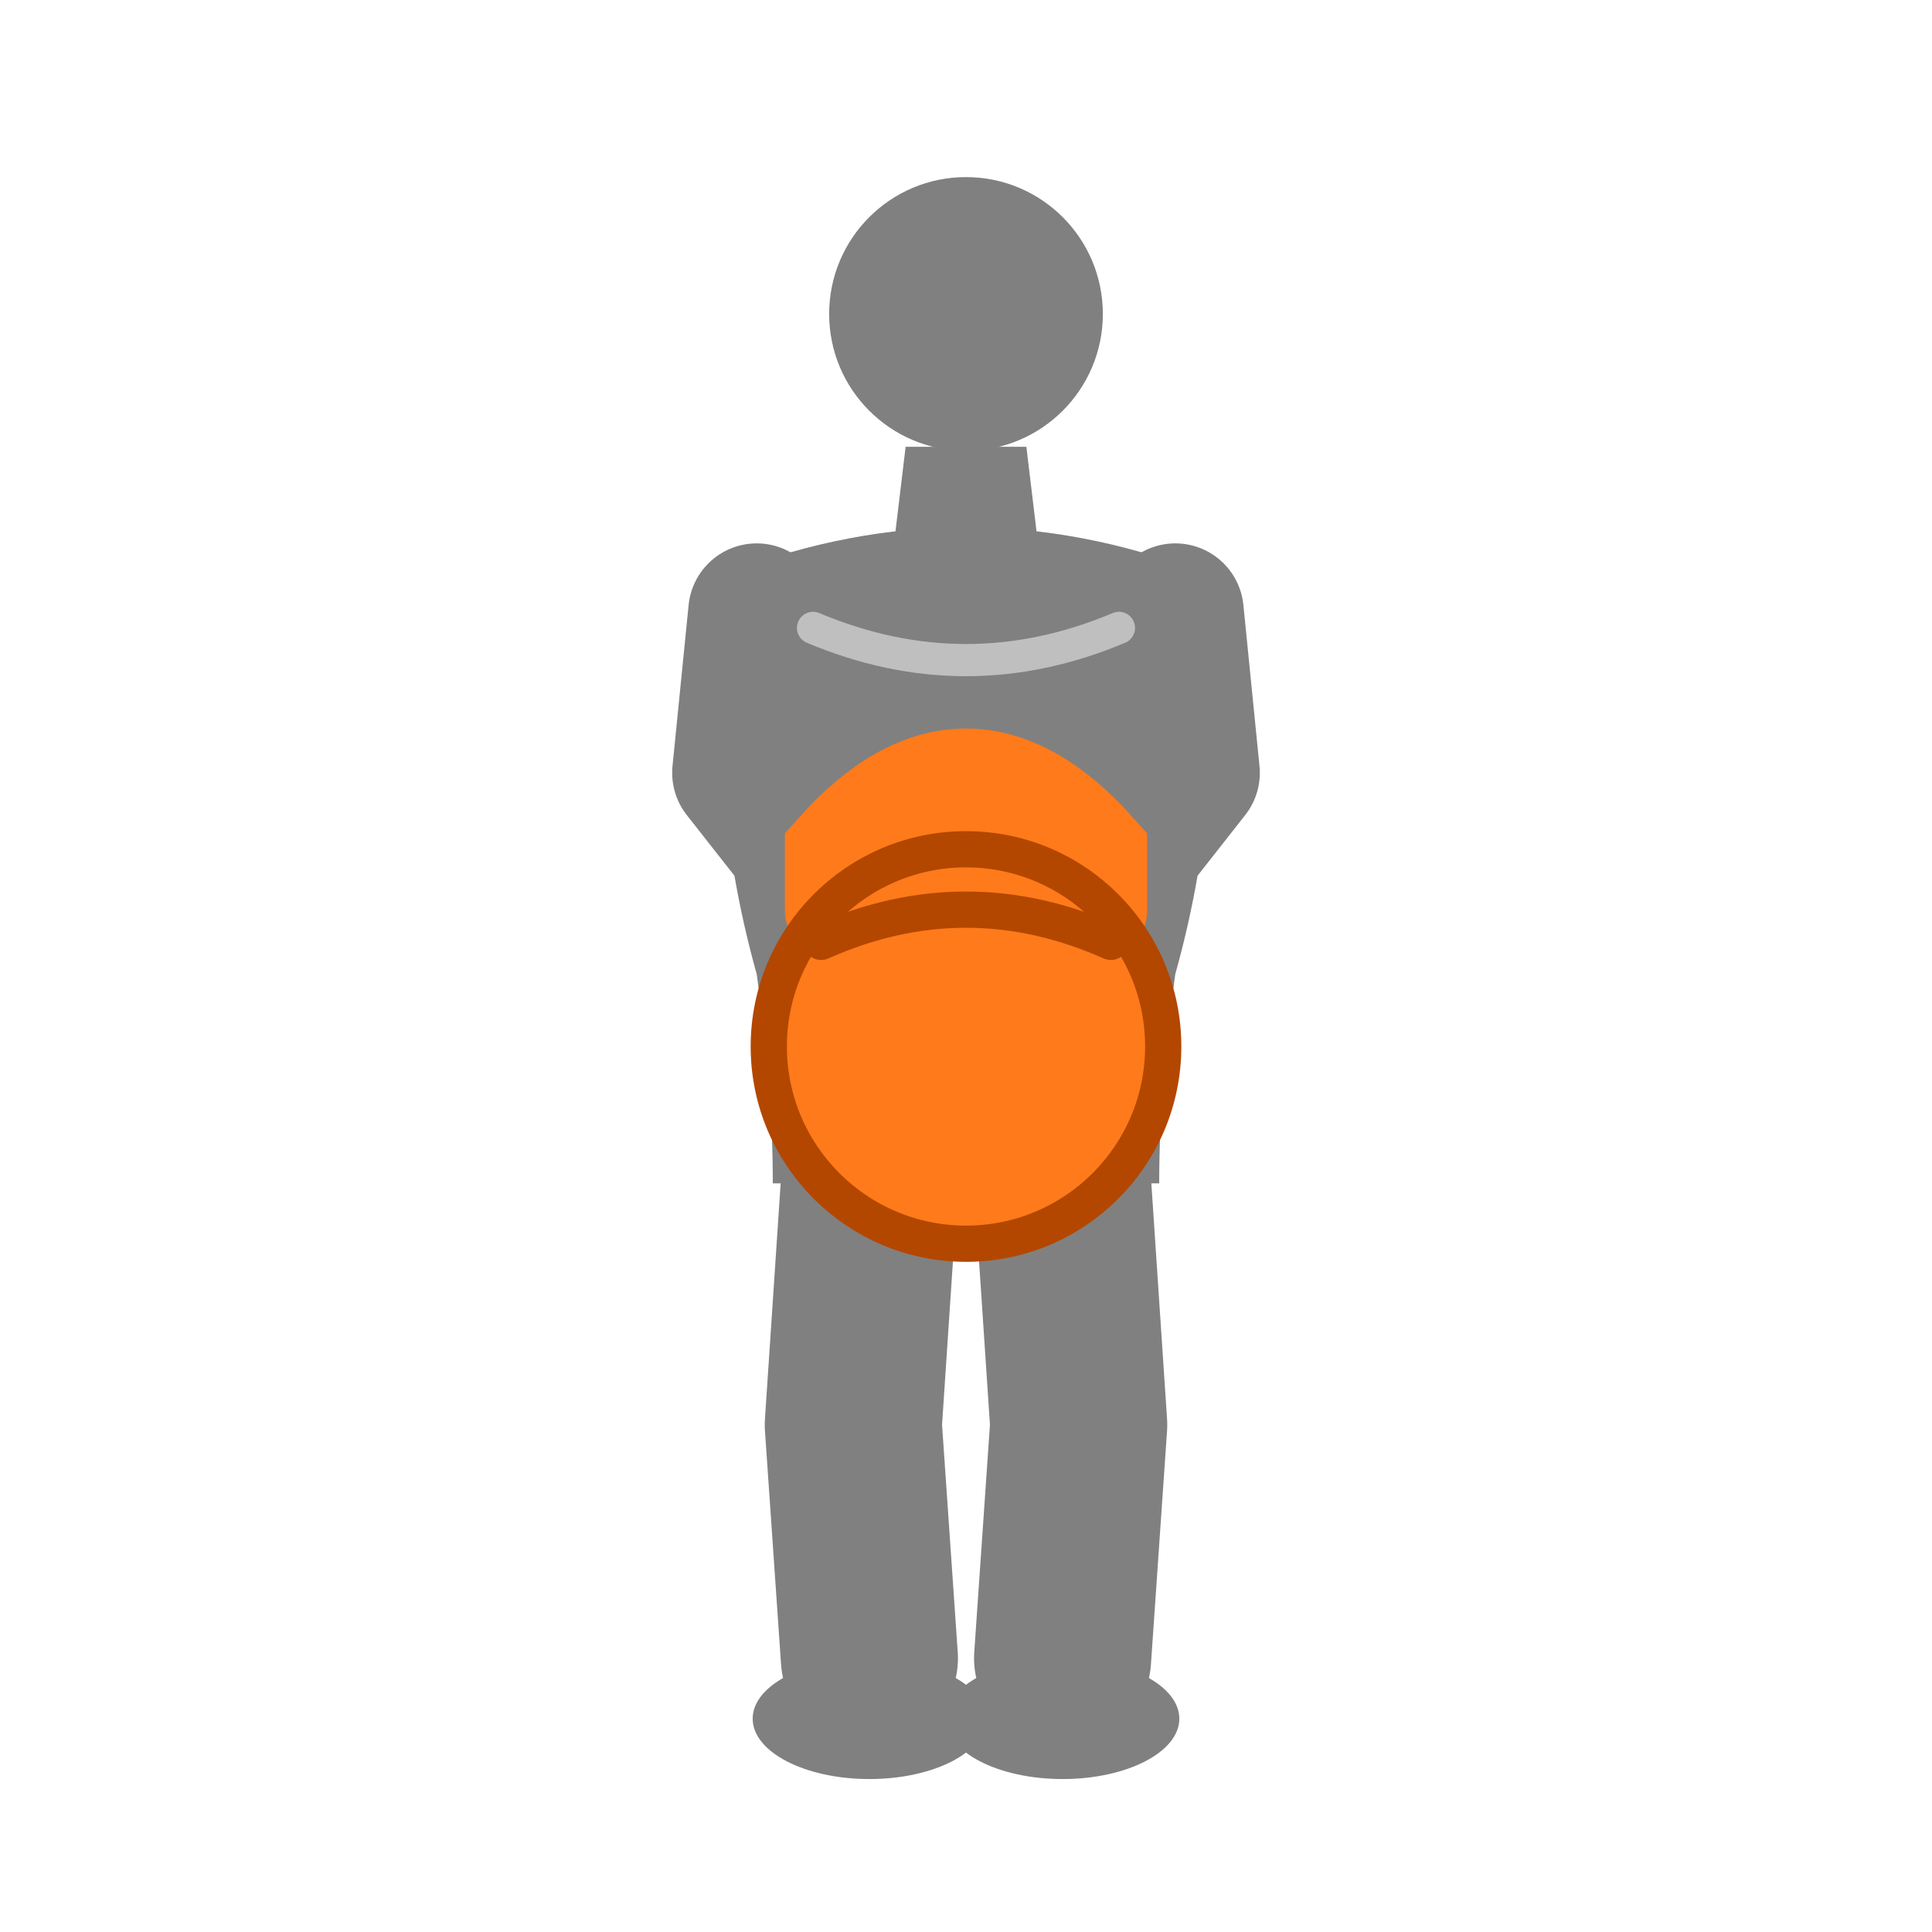
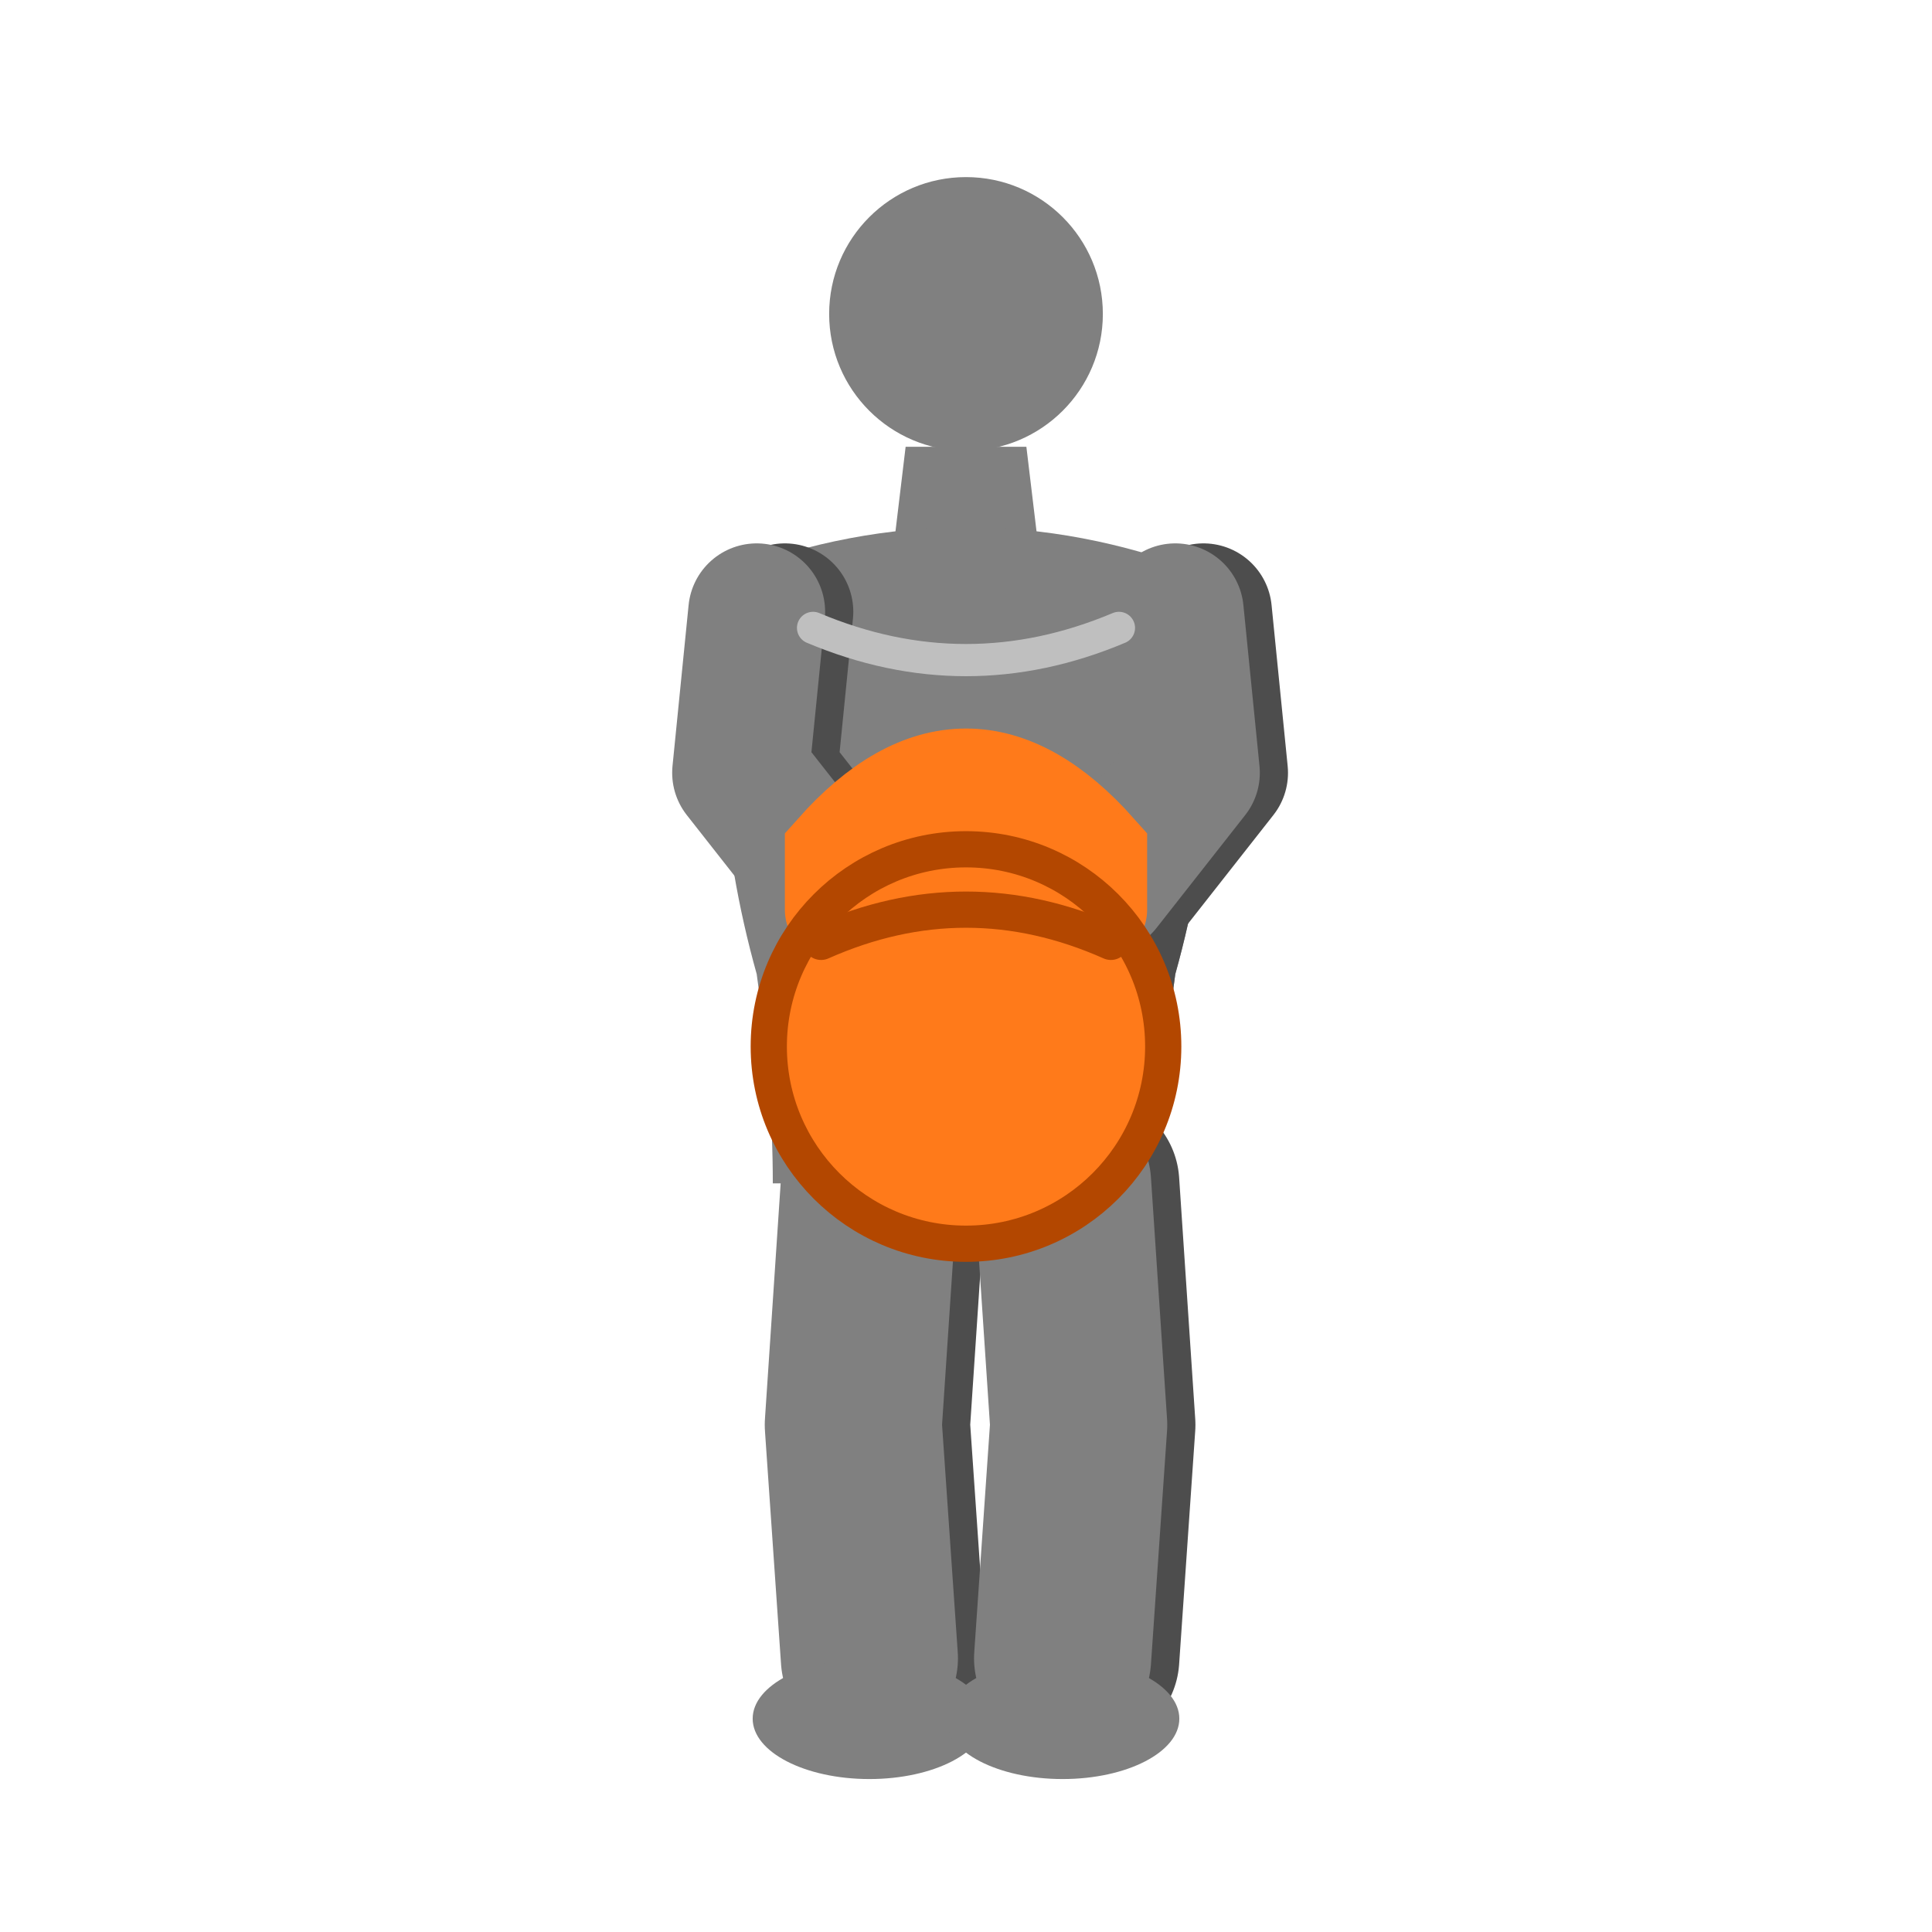
<svg viewBox="0 0 48 48">
  <circle fill="#808080" cx="24" cy="7.8" r="3.4" />
  <path fill="#808080" d="M22.5 11.1 L25.5 11.1 L25.8 13.6 L22.2 13.6 Z" />
  <path fill="#808080" d="M18.2 14.2 Q24 12 29.8 14.2 Q30.6 19.2 29.2 24.2 Q28.8 27 28.8 29.4 L19.2 29.4 Q19.2 27 18.8 24.2 Q17.4 19.2 18.2 14.2 Z" />
+   <path fill="#4d4d4d" d="M29.8 14.2 Q30.6 19.2 29.2 24.2 Q28.8 27 28.8 29.4 L27.6 29.4 Q27.6 27 28 24.2 Q29.2 19.2 28.4 14.6 Z" />
+   <path fill="none" stroke="#4d4d4d" stroke-width="3.4" stroke-linecap="round" stroke-linejoin="round" d="M 19.5 15.2 L 19.1 19.2 L 21.3 22" />
  <path fill="none" stroke="#808080" stroke-width="3.4" stroke-linecap="round" stroke-linejoin="round" d="M18.8 15.2 L18.4 19.2 L20.6 22" />
+   <path fill="none" stroke="#4d4d4d" stroke-width="3.4" stroke-linecap="round" stroke-linejoin="round" d="M 29.9 15.2 L 30.3 19.2 L 28.1 22" />
  <path fill="none" stroke="#808080" stroke-width="3.4" stroke-linecap="round" stroke-linejoin="round" d="M29.2 15.2 L29.6 19.2 L27.4 22" />
+   <path fill="none" stroke="#4d4d4d" stroke-width="4.4" stroke-linecap="round" stroke-linejoin="round" d="M 22.3 29.4 L 21.9 35.4 L 22.3 41.2" />
  <path fill="none" stroke="#808080" stroke-width="4.4" stroke-linecap="round" stroke-linejoin="round" d="M21.6 29.4 L21.2 35.4 L21.6 41.2" />
+   <path fill="none" stroke="#4d4d4d" stroke-width="4.4" stroke-linecap="round" stroke-linejoin="round" d="M 27.1 29.4 L 27.5 35.4 L 27.1 41.2" />
  <path fill="none" stroke="#808080" stroke-width="4.4" stroke-linecap="round" stroke-linejoin="round" d="M26.4 29.4 L26.8 35.4 L26.4 41.2" />
  <ellipse fill="#808080" cx="21.6" cy="42.7" rx="2.9" ry="1.5" />
  <ellipse fill="#808080" cx="26.4" cy="42.7" rx="2.9" ry="1.5" />
  <path fill="none" stroke="#bfbfbf" stroke-width="0.8" stroke-linecap="round" d="M20.2 15.6 Q24 17.2 27.8 15.6" />
  <path fill="none" stroke="#ff7a1a" stroke-width="2.6" stroke-linecap="round" d="M20.8 22.6 L20.8 21.2 Q24 17.6 27.2 21.2 L27.2 22.6" />
  <circle fill="#ff7a1a" cx="24" cy="26" r="4.9" />
  <path fill="none" stroke="#b34700" stroke-width="0.9" stroke-linecap="round" d="M20.4 23.4 Q24 21.8 27.6 23.4" />
  <circle fill="none" stroke="#b34700" stroke-width="0.9" cx="24" cy="26" r="4.9" />
</svg>
